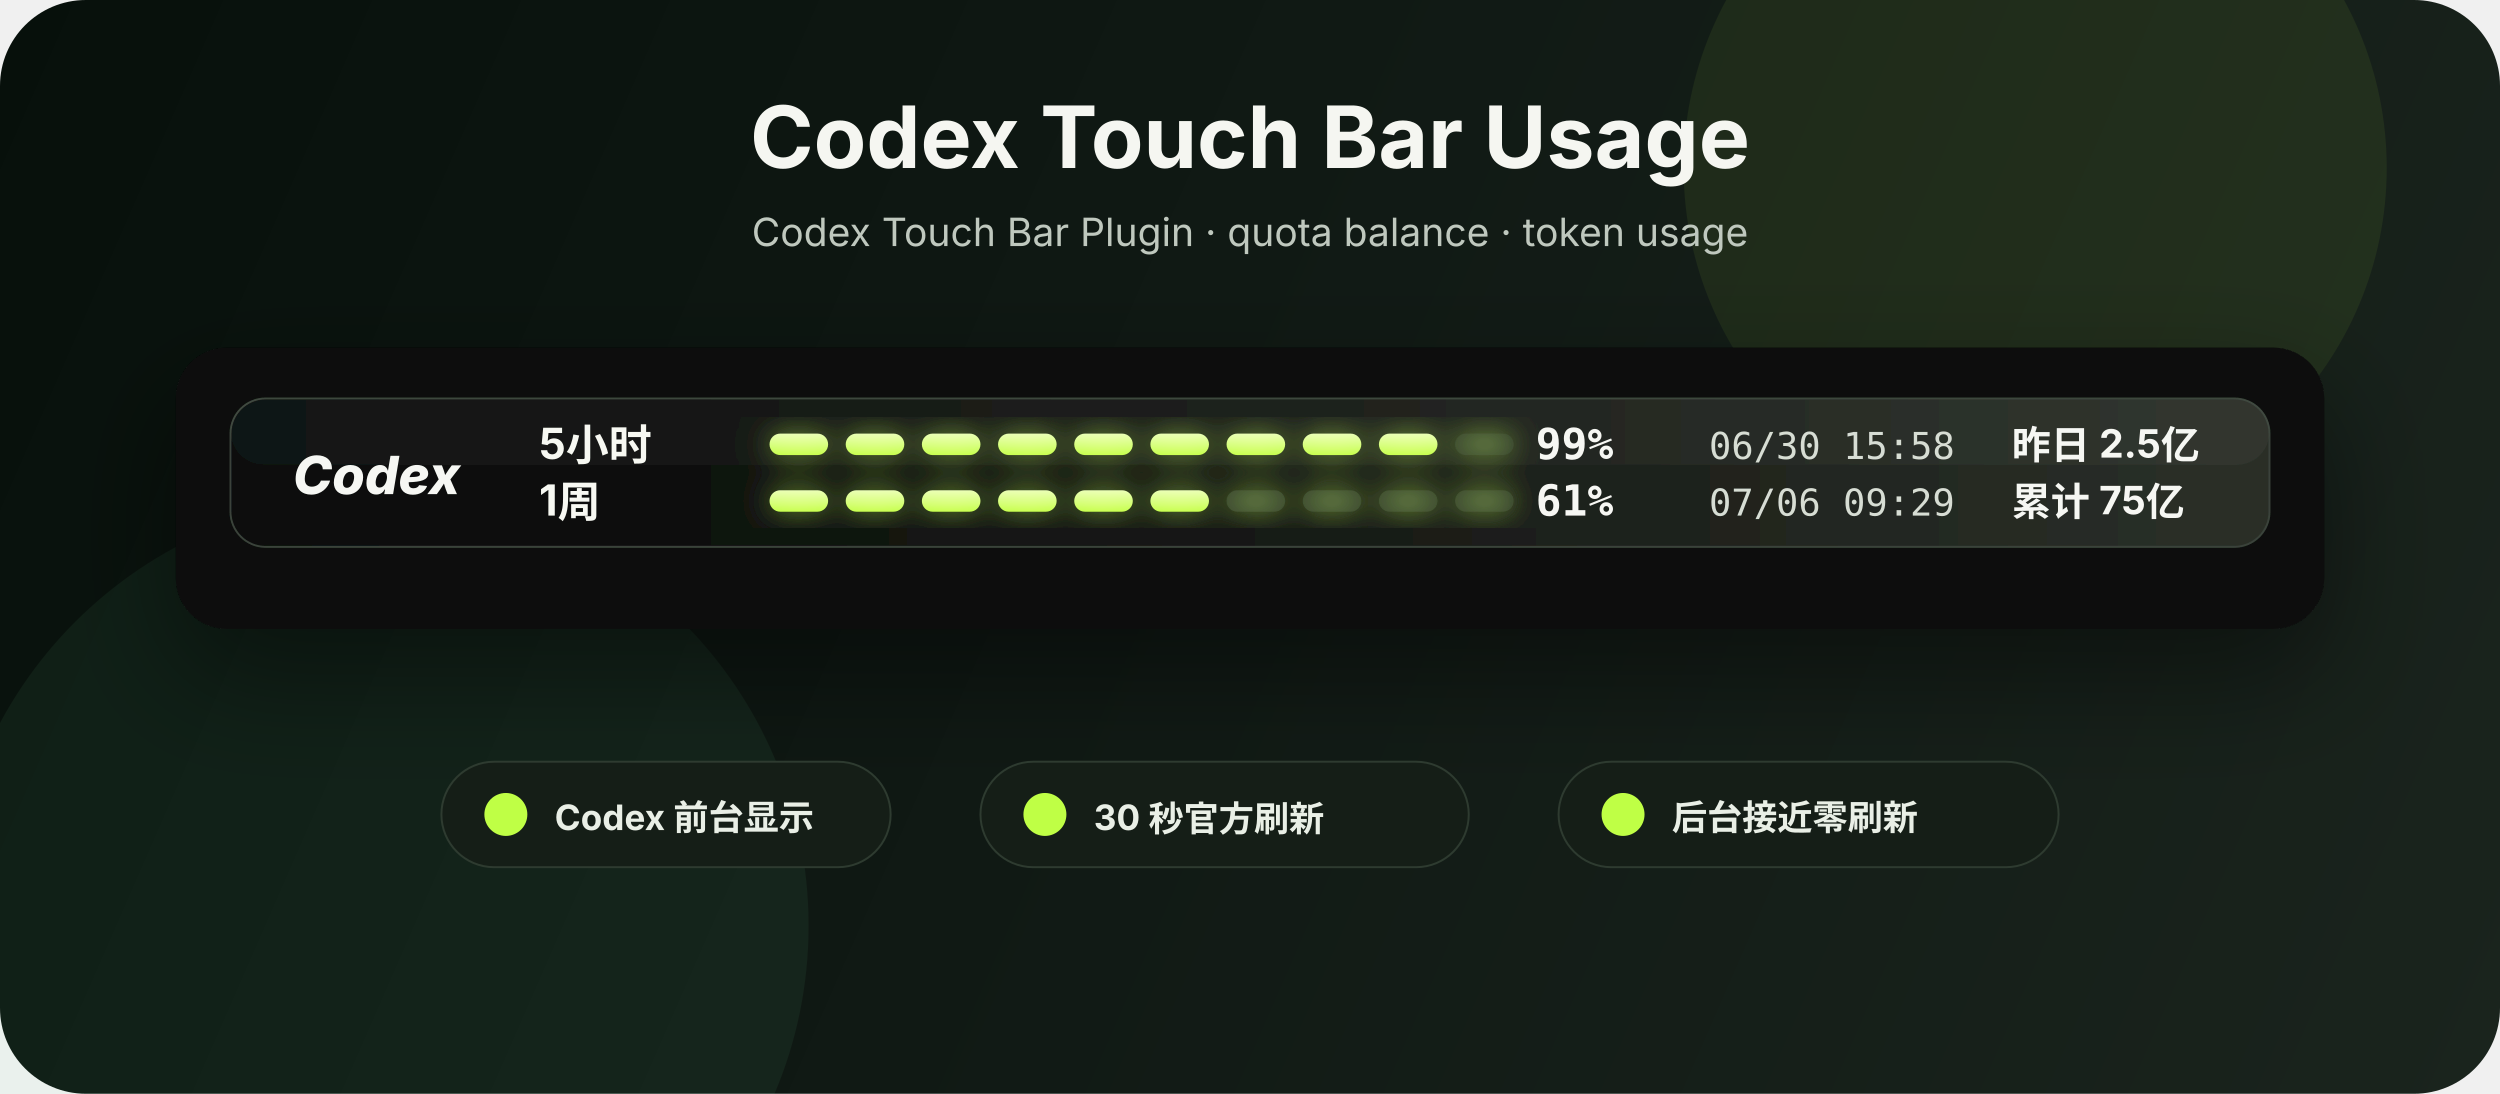
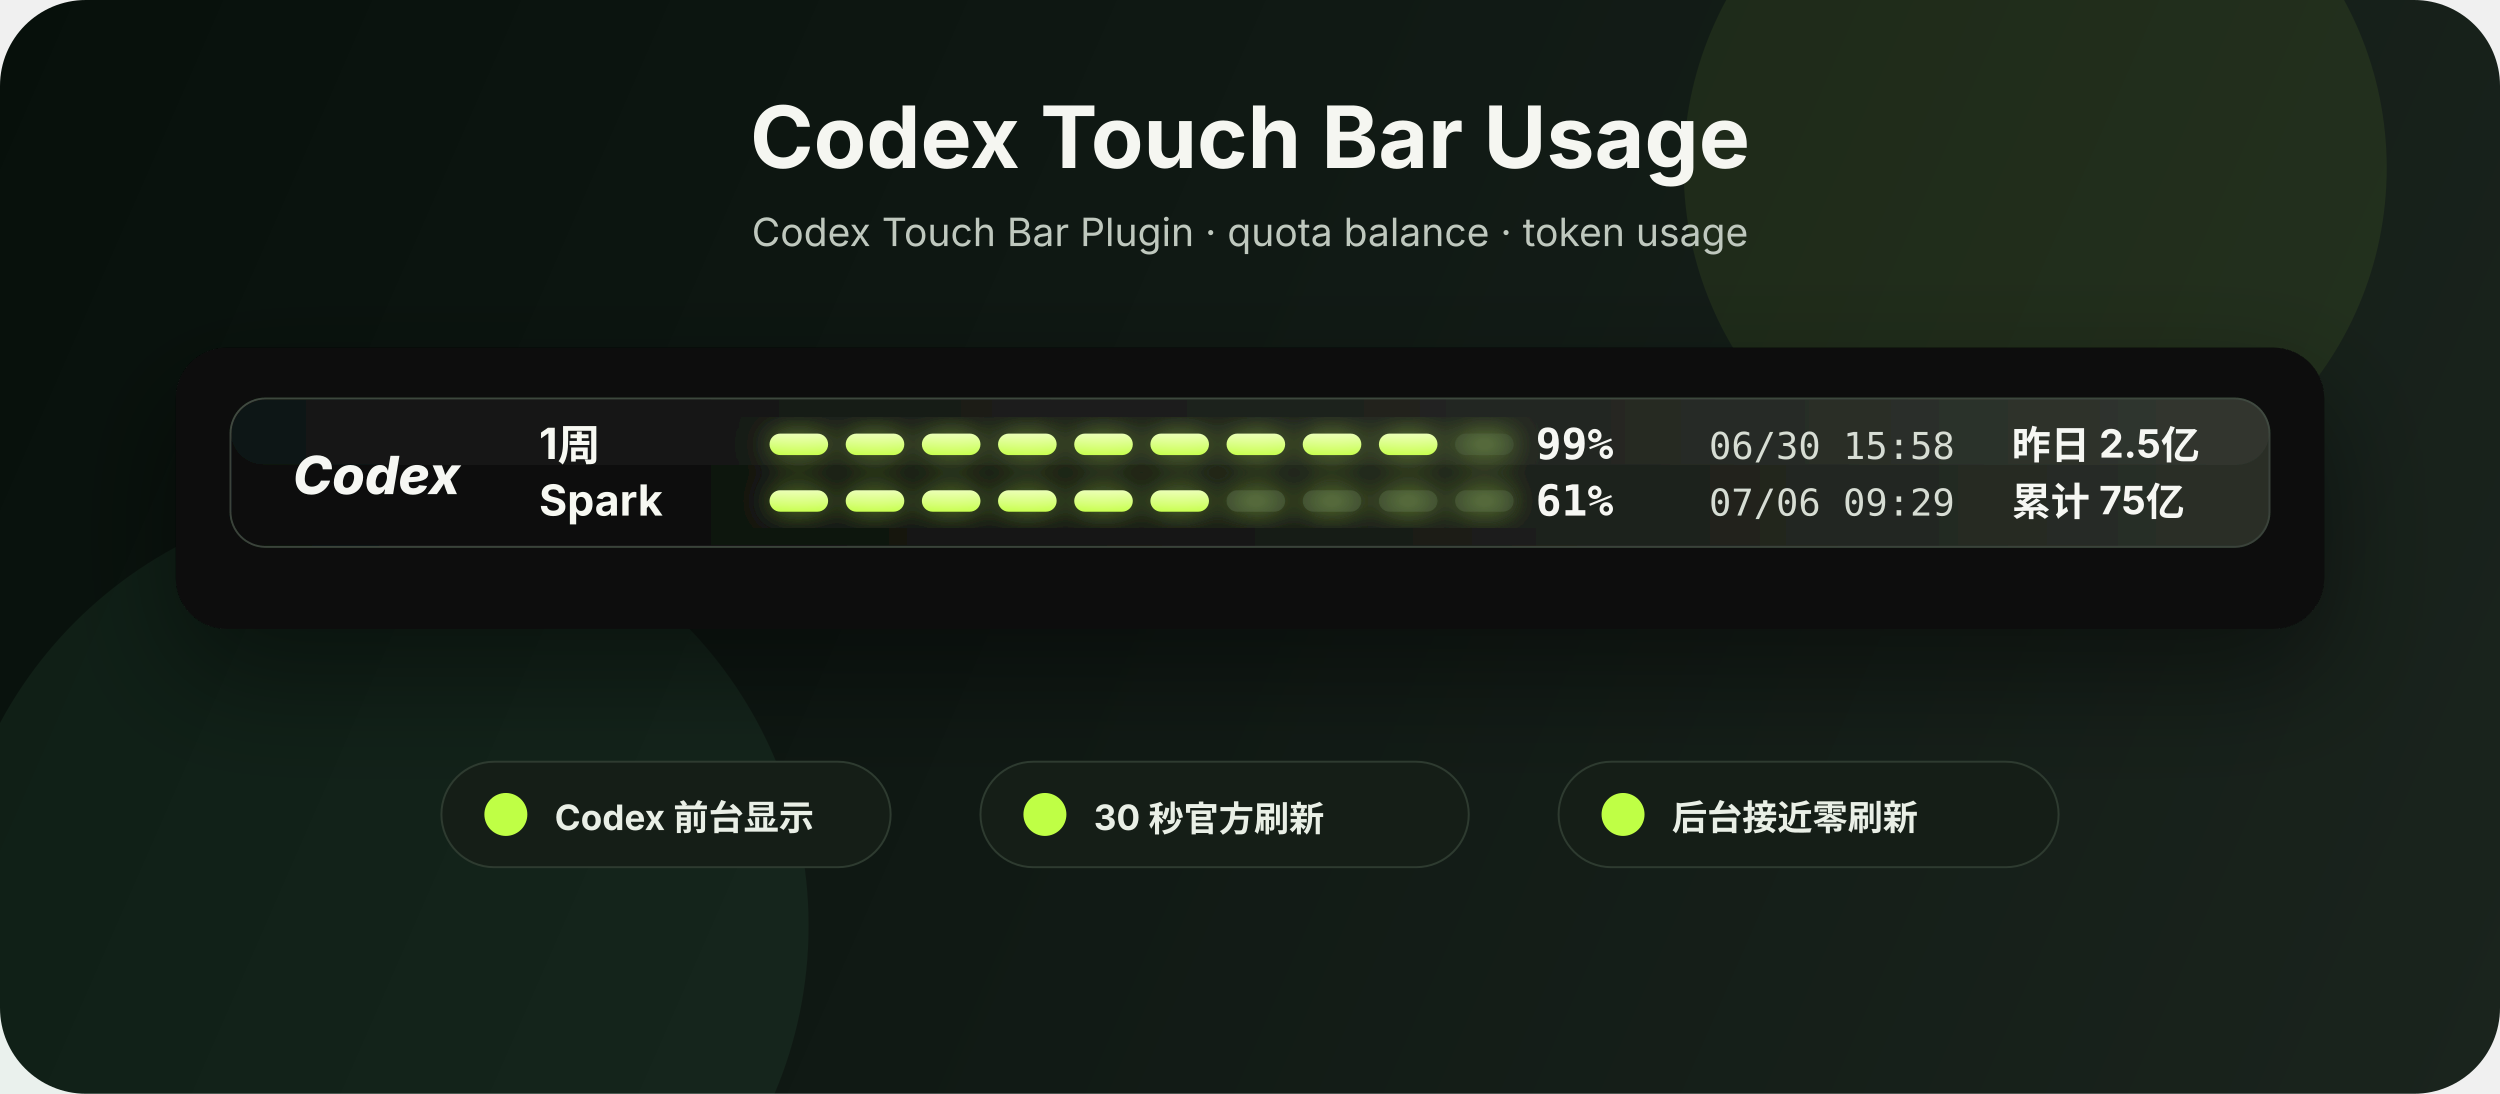
<svg xmlns="http://www.w3.org/2000/svg" width="1280" height="560" viewBox="0 0 1280 560" fill="none">
  <defs>
    <linearGradient id="bg" x1="0" y1="0" x2="1280" y2="560" gradientUnits="userSpaceOnUse">
      <stop stop-color="#07100B" />
      <stop offset="0.45" stop-color="#101914" />
      <stop offset="1" stop-color="#1A241D" />
    </linearGradient>
    <linearGradient id="touchbar" x1="138" y1="212" x2="1142" y2="212" gradientUnits="userSpaceOnUse">
      <stop stop-color="#090B0A" />
      <stop offset="0.52" stop-color="#171A16" />
      <stop offset="1" stop-color="#2A2F28" />
    </linearGradient>
    <linearGradient id="green" x1="0" y1="0" x2="0" y2="11" gradientUnits="userSpaceOnUse">
      <stop stop-color="#E8FFB2" />
      <stop offset="1" stop-color="#BFFF45" />
    </linearGradient>
    <filter id="shadow" x="0" y="0" width="1280" height="560" filterUnits="userSpaceOnUse" color-interpolation-filters="sRGB">
      <feDropShadow dx="0" dy="24" stdDeviation="30" flood-color="#000000" flood-opacity="0.45" />
    </filter>
    <filter id="softGlow" x="-20%" y="-20%" width="140%" height="140%" color-interpolation-filters="sRGB">
      <feGaussianBlur stdDeviation="8" result="blur" />
      <feColorMatrix in="blur" type="matrix" values="0 0 0 0 0.75 0 0 0 0 1 0 0 0 0 0.32 0 0 0 0.55 0" />
      <feBlend in2="SourceGraphic" mode="screen" />
    </filter>
  </defs>
  <rect width="1280" height="560" rx="44" fill="url(#bg)" />
  <circle cx="1042" cy="86" r="180" fill="#BFFF45" opacity="0.07" />
  <circle cx="194" cy="474" r="220" fill="#84FFB0" opacity="0.055" />
  <text x="640" y="86" text-anchor="middle" fill="#F5F6F1" font-family="-apple-system,BlinkMacSystemFont,Segoe UI,sans-serif" font-size="44" font-weight="750">Codex Touch Bar Usage</text>
  <text x="640" y="126" text-anchor="middle" fill="#BFC8BE" font-family="-apple-system,BlinkMacSystemFont,Segoe UI,sans-serif" font-size="20">Codex Touch Bar Plugin · quota balance · token usage</text>
  <g filter="url(#shadow)">
    <rect x="90" y="178" width="1100" height="144" rx="26" fill="#0A0D0B" />
    <rect x="118" y="204" width="1044" height="76" rx="18" fill="url(#touchbar)" stroke="#3A433A" />
    <rect x="118" y="204" width="1044" height="34" rx="17" fill="white" opacity="0.035" />
    <text x="150" y="253" fill="#F6F7F3" font-family="-apple-system,BlinkMacSystemFont,Segoe UI,sans-serif" font-size="27" font-style="italic" font-weight="800">Codex</text>
-     <text x="276" y="235" fill="#F7F8F2" font-family="-apple-system,BlinkMacSystemFont,Segoe UI,sans-serif" font-size="22" font-weight="750">5小时</text>
-     <text x="276" y="264" fill="#F7F8F2" font-family="-apple-system,BlinkMacSystemFont,Segoe UI,sans-serif" font-size="22" font-weight="750">1周</text>
+     <text x="276" y="235" fill="#F7F8F2" font-family="-apple-system,BlinkMacSystemFont,Segoe UI,sans-serif" font-size="22" font-weight="750">1周</text>
+     <text x="276" y="264" fill="#F7F8F2" font-family="-apple-system,BlinkMacSystemFont,Segoe UI,sans-serif" font-size="22" font-weight="750">Spark</text>
    <g transform="translate(394 222)" filter="url(#softGlow)">
      <g>
        <rect x="0" y="0" width="30" height="11" rx="5.5" fill="url(#green)" />
        <rect x="39" y="0" width="30" height="11" rx="5.5" fill="url(#green)" />
        <rect x="78" y="0" width="30" height="11" rx="5.5" fill="url(#green)" />
        <rect x="117" y="0" width="30" height="11" rx="5.5" fill="url(#green)" />
        <rect x="156" y="0" width="30" height="11" rx="5.5" fill="url(#green)" />
        <rect x="195" y="0" width="30" height="11" rx="5.5" fill="url(#green)" />
        <rect x="234" y="0" width="30" height="11" rx="5.5" fill="url(#green)" />
        <rect x="273" y="0" width="30" height="11" rx="5.5" fill="url(#green)" />
        <rect x="312" y="0" width="30" height="11" rx="5.5" fill="url(#green)" />
        <rect x="351" y="0" width="30" height="11" rx="5.5" fill="#2A3328" />
      </g>
      <g transform="translate(0 29)">
        <rect x="0" y="0" width="30" height="11" rx="5.5" fill="url(#green)" />
        <rect x="39" y="0" width="30" height="11" rx="5.5" fill="url(#green)" />
        <rect x="78" y="0" width="30" height="11" rx="5.5" fill="url(#green)" />
        <rect x="117" y="0" width="30" height="11" rx="5.5" fill="url(#green)" />
        <rect x="156" y="0" width="30" height="11" rx="5.5" fill="url(#green)" />
        <rect x="195" y="0" width="30" height="11" rx="5.5" fill="url(#green)" />
        <rect x="234" y="0" width="30" height="11" rx="5.5" fill="#2A3328" />
        <rect x="273" y="0" width="30" height="11" rx="5.5" fill="#2A3328" />
        <rect x="312" y="0" width="30" height="11" rx="5.5" fill="#2A3328" />
        <rect x="351" y="0" width="30" height="11" rx="5.5" fill="#2A3328" />
      </g>
    </g>
    <text x="826" y="235" text-anchor="end" fill="#F6F7F3" font-family="SFMono-Regular,Menlo,monospace" font-size="22" font-weight="700">99%</text>
    <text x="826" y="264" text-anchor="end" fill="#F6F7F3" font-family="SFMono-Regular,Menlo,monospace" font-size="22" font-weight="700">61%</text>
    <text x="875" y="235" fill="#D7DDD4" font-family="SFMono-Regular,Menlo,monospace" font-size="19">06/30 15:58</text>
    <text x="875" y="264" fill="#D7DDD4" font-family="SFMono-Regular,Menlo,monospace" font-size="19">07/06 09:29</text>
    <text x="1030" y="235" fill="#F6F7F3" font-family="-apple-system,BlinkMacSystemFont,Segoe UI,sans-serif" font-size="20" font-weight="750">昨日 2.5亿</text>
    <text x="1030" y="264" fill="#F6F7F3" font-family="-apple-system,BlinkMacSystemFont,Segoe UI,sans-serif" font-size="20" font-weight="750">累计 75亿</text>
  </g>
  <g transform="translate(226 390)">
    <rect x="0" y="0" width="230" height="54" rx="27" fill="#151E17" stroke="#2E3B30" />
    <circle cx="33" cy="27" r="11" fill="#BFFF45" />
    <text x="58" y="35" fill="#E9EFE6" font-family="-apple-system,BlinkMacSystemFont,Segoe UI,sans-serif" font-size="18" font-weight="650">Codex 前台显示</text>
  </g>
  <g transform="translate(502 390)">
    <rect x="0" y="0" width="250" height="54" rx="27" fill="#151E17" stroke="#2E3B30" />
    <circle cx="33" cy="27" r="11" fill="#BFFF45" />
    <text x="58" y="35" fill="#E9EFE6" font-family="-apple-system,BlinkMacSystemFont,Segoe UI,sans-serif" font-size="18" font-weight="650">30 秒官方刷新</text>
  </g>
  <g transform="translate(798 390)">
    <rect x="0" y="0" width="256" height="54" rx="27" fill="#151E17" stroke="#2E3B30" />
    <circle cx="33" cy="27" r="11" fill="#BFFF45" />
    <text x="58" y="35" fill="#E9EFE6" font-family="-apple-system,BlinkMacSystemFont,Segoe UI,sans-serif" font-size="18" font-weight="650">后台接近零刷新</text>
  </g>
</svg>
